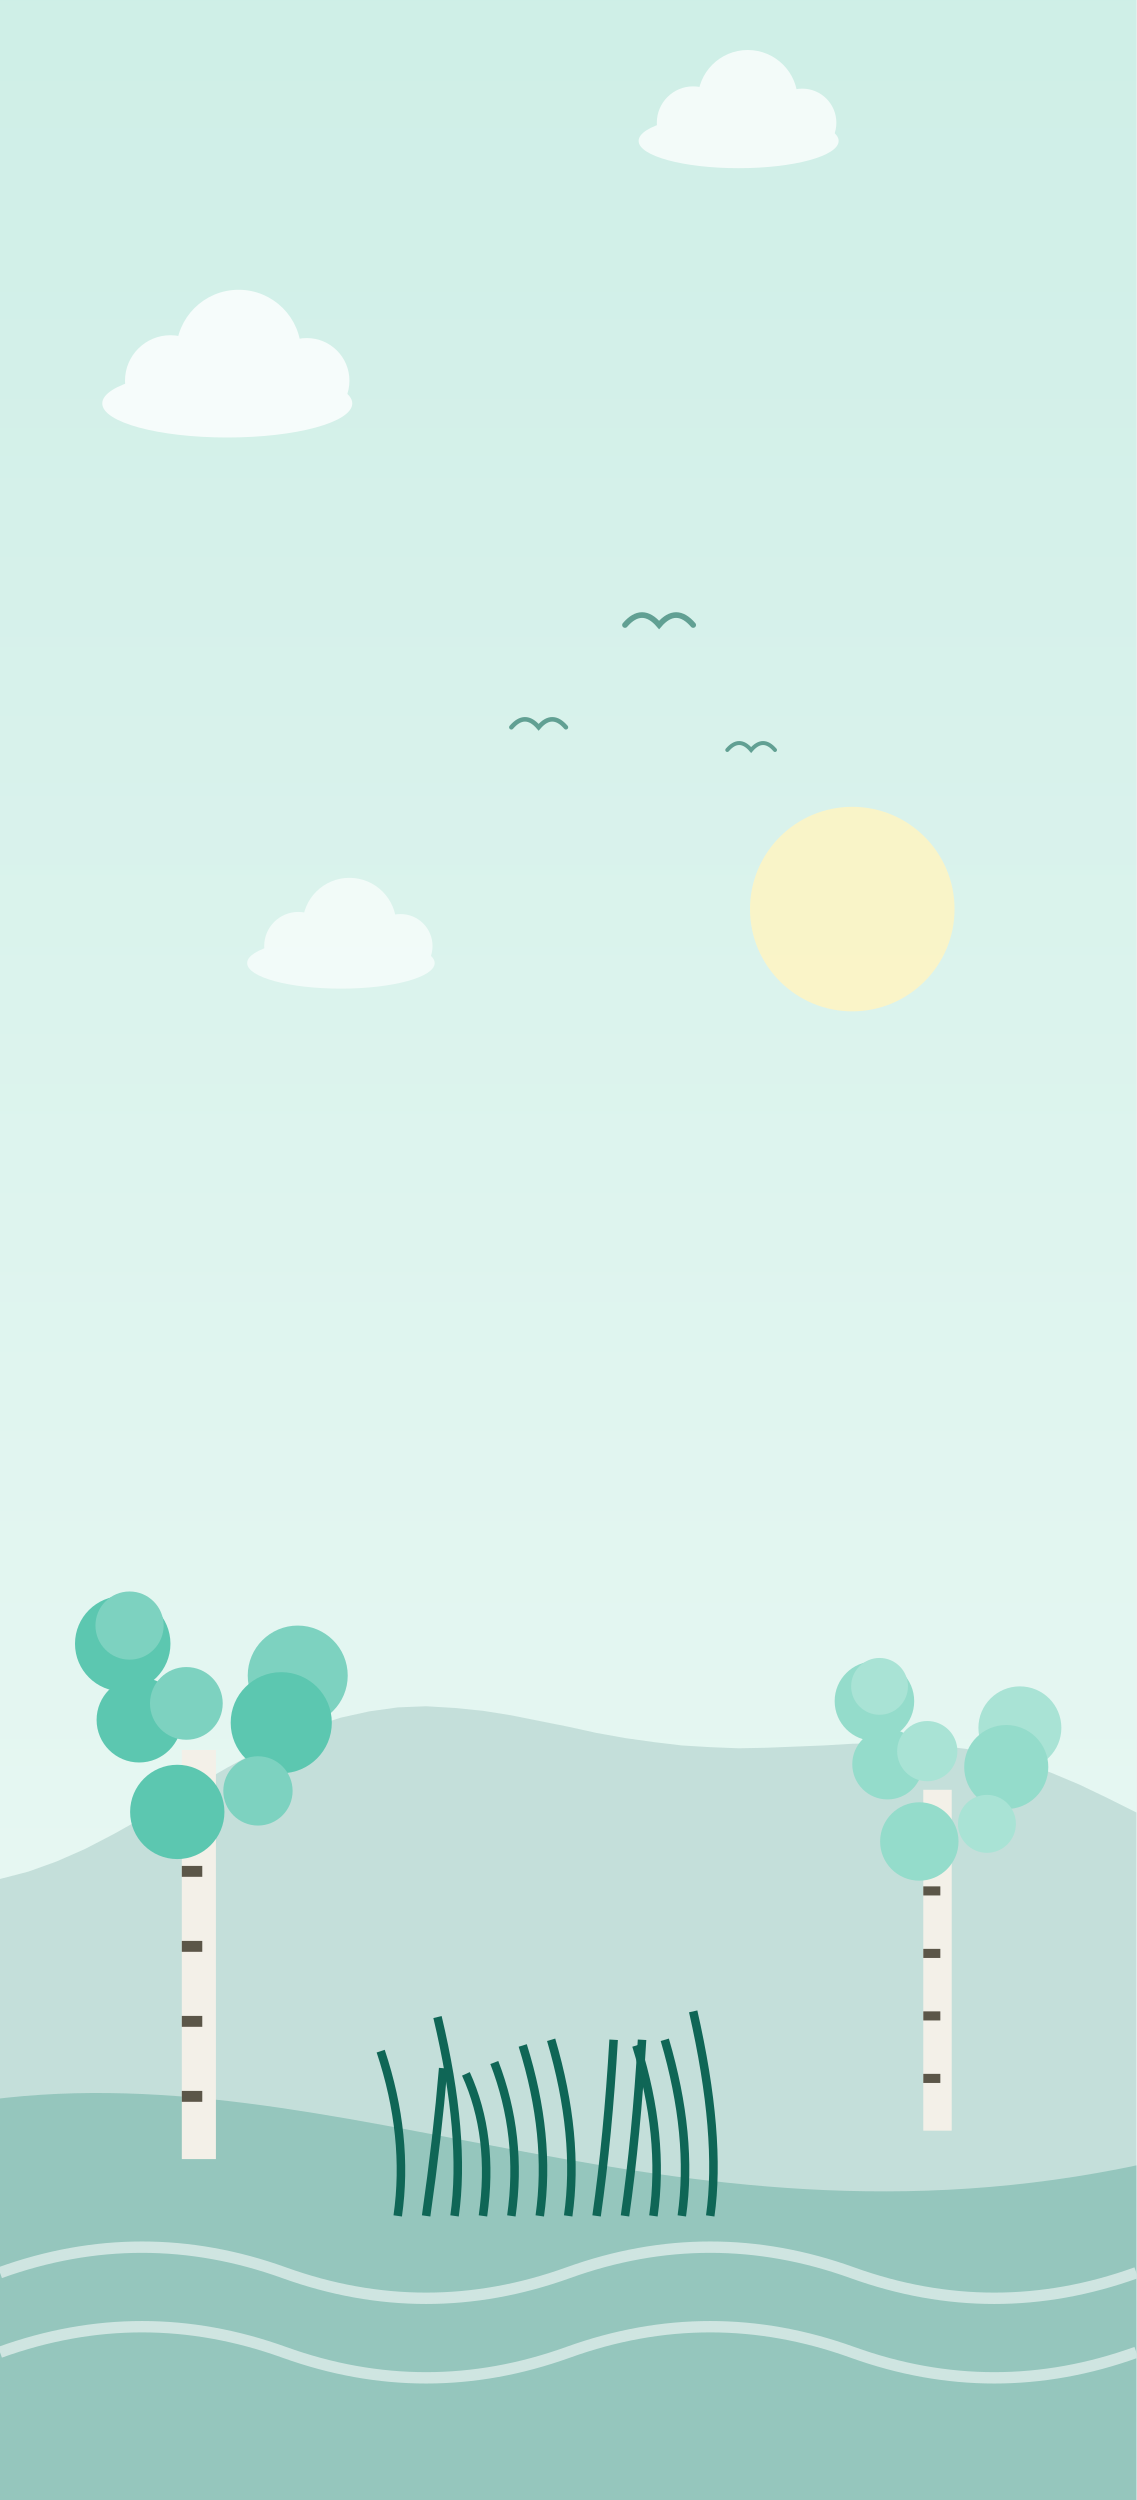
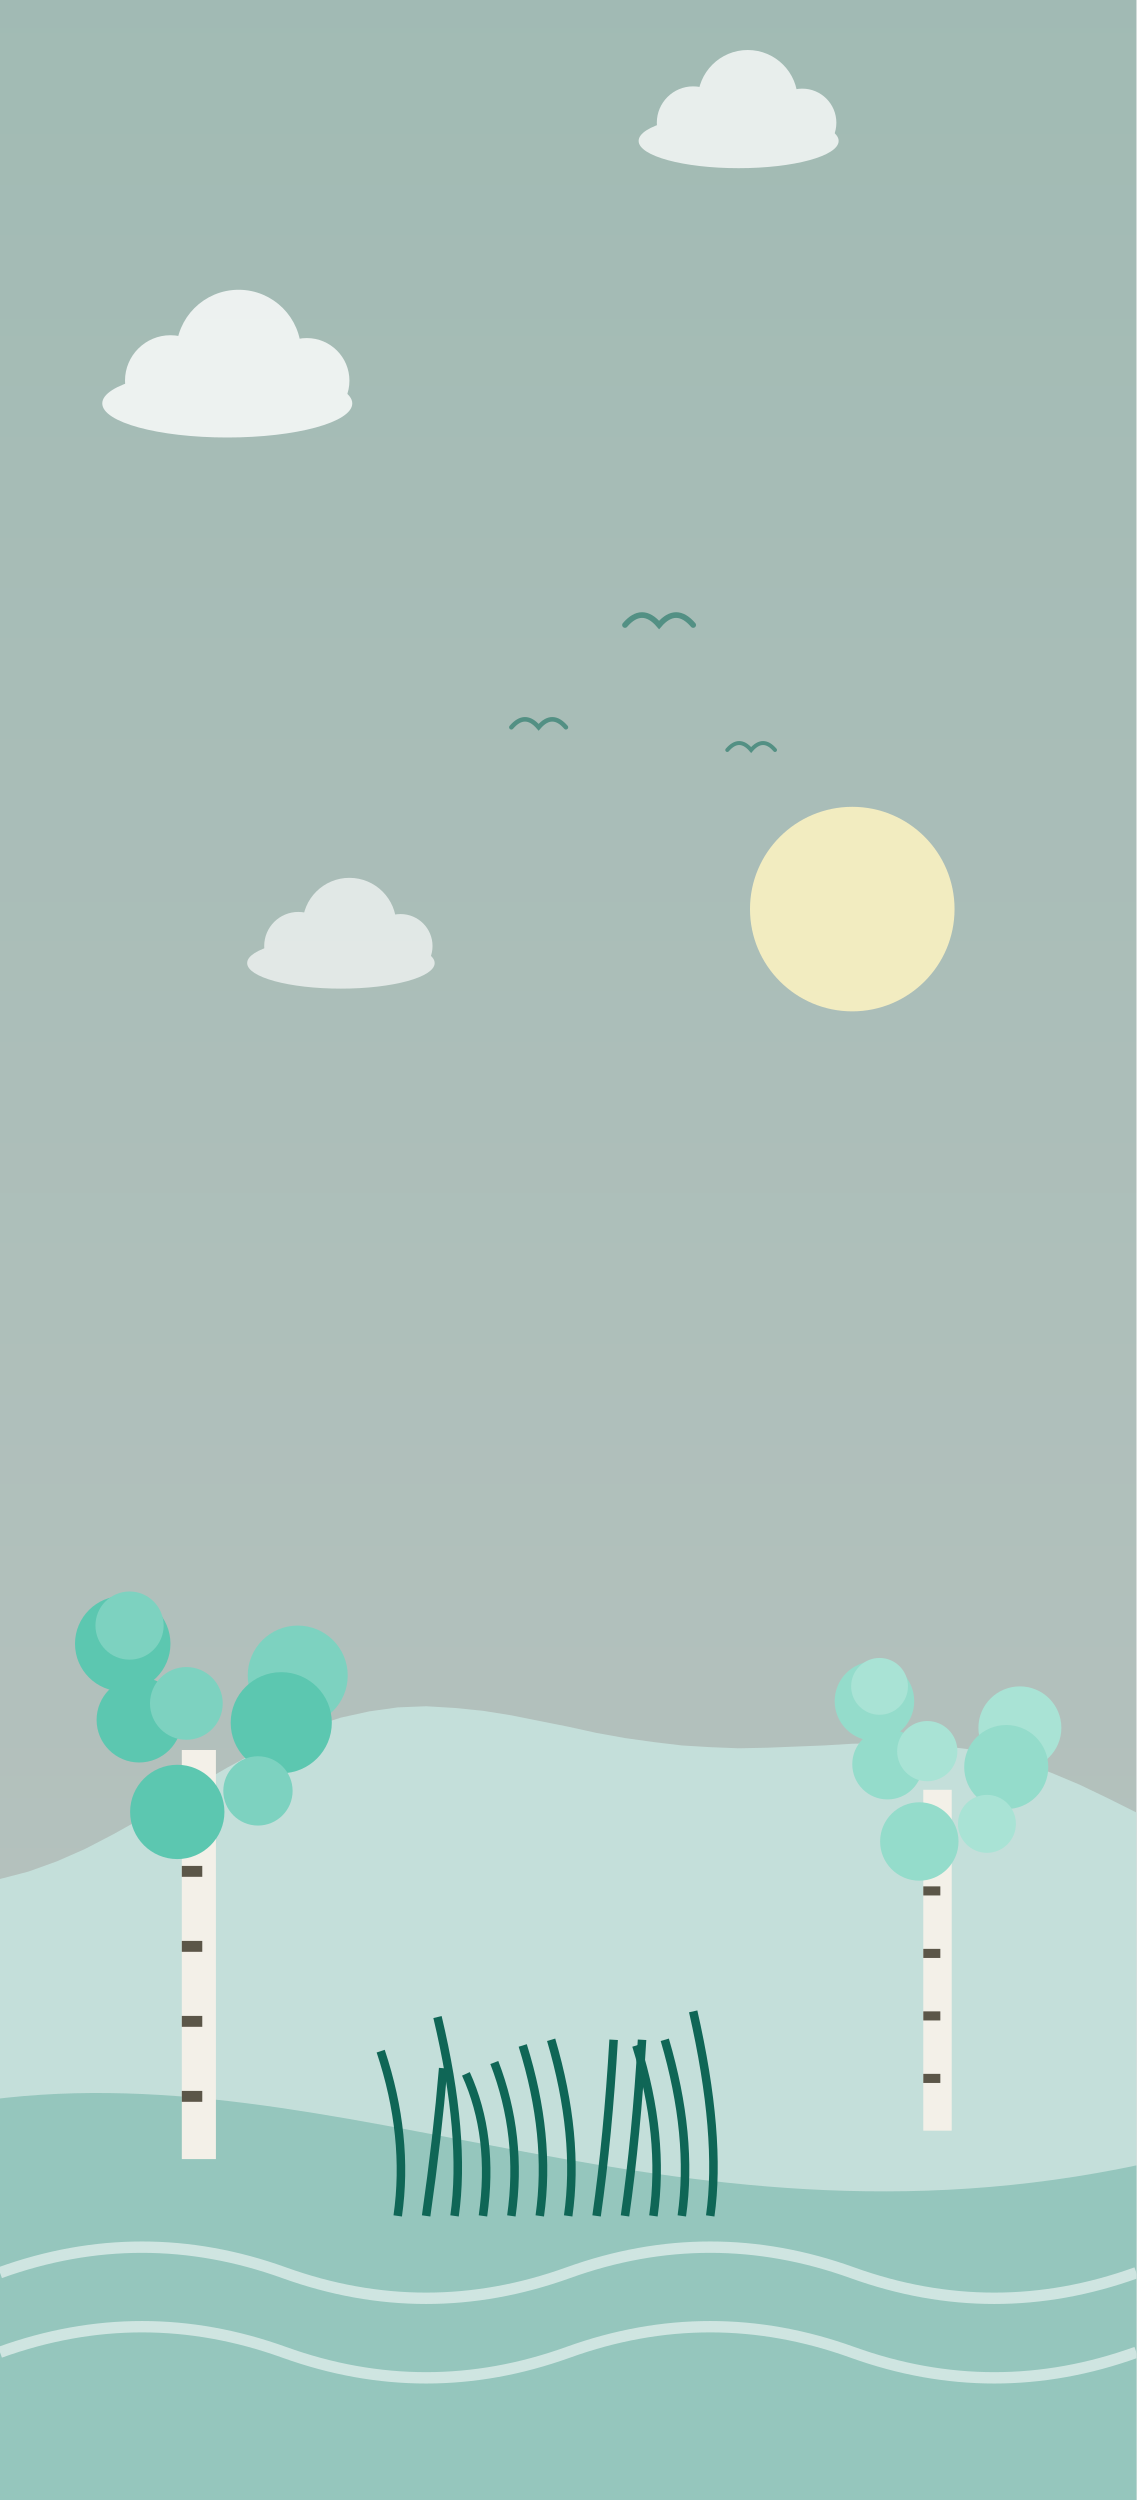
<svg xmlns="http://www.w3.org/2000/svg" viewBox="0 -80 200 440" preserveAspectRatio="xMidYMax slice">
  <defs>
    <linearGradient id="g45" x1="0" y1="0" x2="0" y2="1">
-       <stop offset="0" stop-color="#cdeee6" />
-       <stop offset="1" stop-color="#eefaf6" />
+       <stop offset="0" stop-color="#a0bab3" />
+       <stop offset="1" stop-color="#bac3c0" />
    </linearGradient>
  </defs>
  <rect y="-100" width="200" height="460" fill="url(#g45)" />
  <g fill="#ffffff" opacity="0.8" transform="translate(40,-15) scale(1.0)">
    <ellipse cx="0" cy="6" rx="22" ry="6" />
    <circle cx="-10" cy="2" r="8" />
    <circle cx="2" cy="-3" r="11" />
    <circle cx="14" cy="2" r="7.5" />
  </g>
  <g fill="#ffffff" opacity="0.75" transform="translate(130,-60) scale(0.8)">
    <ellipse cx="0" cy="6" rx="22" ry="6" />
    <circle cx="-10" cy="2" r="8" />
    <circle cx="2" cy="-3" r="11" />
    <circle cx="14" cy="2" r="7.5" />
  </g>
  <g fill="#ffffff" opacity="0.65" transform="translate(60,85) scale(0.75)">
    <ellipse cx="0" cy="6" rx="22" ry="6" />
    <circle cx="-10" cy="2" r="8" />
    <circle cx="2" cy="-3" r="11" />
    <circle cx="14" cy="2" r="7.5" />
  </g>
  <path d="M0,0 q3,-3.5 6,0 q3,-3.5 6,0" fill="none" stroke="#2f7d6d" stroke-width="1" stroke-linecap="round" opacity=".7" transform="translate(110,30) scale(1)" />
  <path d="M0,0 q3,-3.5 6,0 q3,-3.5 6,0" fill="none" stroke="#2f7d6d" stroke-width="1" stroke-linecap="round" opacity=".7" transform="translate(90,48) scale(0.8)" />
  <path d="M0,0 q3,-3.5 6,0 q3,-3.5 6,0" fill="none" stroke="#2f7d6d" stroke-width="1" stroke-linecap="round" opacity=".7" transform="translate(128,52) scale(0.7)" />
  <circle cx="150" cy="80" r="18" fill="#fff4c2" opacity="0.85" />
  <path d="M-5 360 L-5 235 L-5 251.4 L0 250.7 L5 249.4 L10 247.6 L15 245.4 L20 242.8 L25 240.0 L30 237.0 L35 234.0 L40 231.1 L45 228.4 L50 225.9 L55 223.9 L60 222.3 L65 221.2 L70 220.5 L75 220.3 L80 220.6 L85 221.1 L90 221.9 L95 222.9 L100 223.9 L105 225.0 L110 225.9 L115 226.6 L120 227.2 L125 227.5 L130 227.7 L135 227.6 L140 227.4 L145 227.2 L150 226.9 L155 226.8 L160 226.9 L165 227.2 L170 227.8 L175 228.8 L180 230.2 L185 232.0 L190 234.1 L195 236.5 L200 239.0 L205 241.7 L205 360Z" fill="#c4dfda" opacity="1" />
  <path d="M-5 290 C60 280 120 320 205 300 V360 H-5Z" fill="#95c6bd" />
  <path d="M0 320 Q25 311 50 320 T100 320 T150 320 T200 320" stroke="#fff" stroke-width="2" fill="none" opacity="0.55" />
  <path d="M0 334 Q25 325 50 334 T100 334 T150 334 T200 334" stroke="#fff" stroke-width="2" fill="none" opacity="0.55" />
  <rect x="32.0" y="228.0" width="6.0" height="72.0" fill="#f3f0e8" />
  <rect x="32.0" y="288.0" width="3.6" height="1.92" fill="#5b5648" />
  <rect x="32.0" y="274.8" width="3.6" height="1.92" fill="#5b5648" />
  <rect x="32.0" y="261.6" width="3.6" height="1.92" fill="#5b5648" />
  <rect x="32.0" y="248.4" width="3.6" height="1.92" fill="#5b5648" />
  <rect x="32.0" y="235.2" width="3.6" height="1.92" fill="#5b5648" />
  <circle cx="21.6" cy="209.3" r="8.4" fill="#5cc7b0" />
  <circle cx="52.4" cy="214.9" r="8.8" fill="#7dd2c0" />
  <circle cx="49.5" cy="223.2" r="8.9" fill="#5cc7b0" />
  <circle cx="22.8" cy="206.1" r="6.0" fill="#7dd2c0" />
  <circle cx="24.5" cy="222.7" r="7.5" fill="#5cc7b0" />
  <circle cx="32.8" cy="219.8" r="6.4" fill="#7dd2c0" />
  <circle cx="31.2" cy="238.9" r="8.3" fill="#5cc7b0" />
  <circle cx="45.4" cy="235.2" r="6.1" fill="#7dd2c0" />
  <rect x="162.5" y="235" width="5" height="60" fill="#f3f0e8" />
  <rect x="162.5" y="285" width="3" height="1.6" fill="#5b5648" />
  <rect x="162.5" y="274" width="3" height="1.6" fill="#5b5648" />
  <rect x="162.5" y="263" width="3" height="1.6" fill="#5b5648" />
  <rect x="162.5" y="252" width="3" height="1.6" fill="#5b5648" />
  <rect x="162.5" y="241" width="3" height="1.6" fill="#5b5648" />
  <circle cx="153.9" cy="219.4" r="7.0" fill="#94dccb" />
  <circle cx="179.5" cy="224.1" r="7.3" fill="#a9e3d5" />
  <circle cx="177.1" cy="231.0" r="7.4" fill="#94dccb" />
  <circle cx="154.8" cy="216.8" r="5.0" fill="#a9e3d5" />
  <circle cx="156.2" cy="230.5" r="6.2" fill="#94dccb" />
  <circle cx="163.2" cy="228.2" r="5.3" fill="#a9e3d5" />
  <circle cx="161.8" cy="244.1" r="6.9" fill="#94dccb" />
  <circle cx="173.7" cy="241.0" r="5.1" fill="#a9e3d5" />
  <path d="M70 310 q2 -14 -3 -29" stroke="#0f6656" stroke-width="1.5" fill="none" />
  <path d="M75 310 q2 -14 3 -26" stroke="#0f6656" stroke-width="1.5" fill="none" />
  <path d="M80 310 q2 -14 -3 -35" stroke="#0f6656" stroke-width="1.5" fill="none" />
  <path d="M85 310 q2 -14 -3 -25" stroke="#0f6656" stroke-width="1.5" fill="none" />
  <path d="M90 310 q2 -14 -3 -27" stroke="#0f6656" stroke-width="1.5" fill="none" />
  <path d="M95 310 q2 -14 -3 -30" stroke="#0f6656" stroke-width="1.5" fill="none" />
  <path d="M100 310 q2 -14 -3 -31" stroke="#0f6656" stroke-width="1.5" fill="none" />
  <path d="M105 310 q2 -14 3 -31" stroke="#0f6656" stroke-width="1.5" fill="none" />
  <path d="M110 310 q2 -14 3 -31" stroke="#0f6656" stroke-width="1.5" fill="none" />
  <path d="M115 310 q2 -14 -3 -30" stroke="#0f6656" stroke-width="1.5" fill="none" />
  <path d="M120 310 q2 -14 -3 -31" stroke="#0f6656" stroke-width="1.5" fill="none" />
  <path d="M125 310 q2 -14 -3 -36" stroke="#0f6656" stroke-width="1.5" fill="none" />
</svg>
